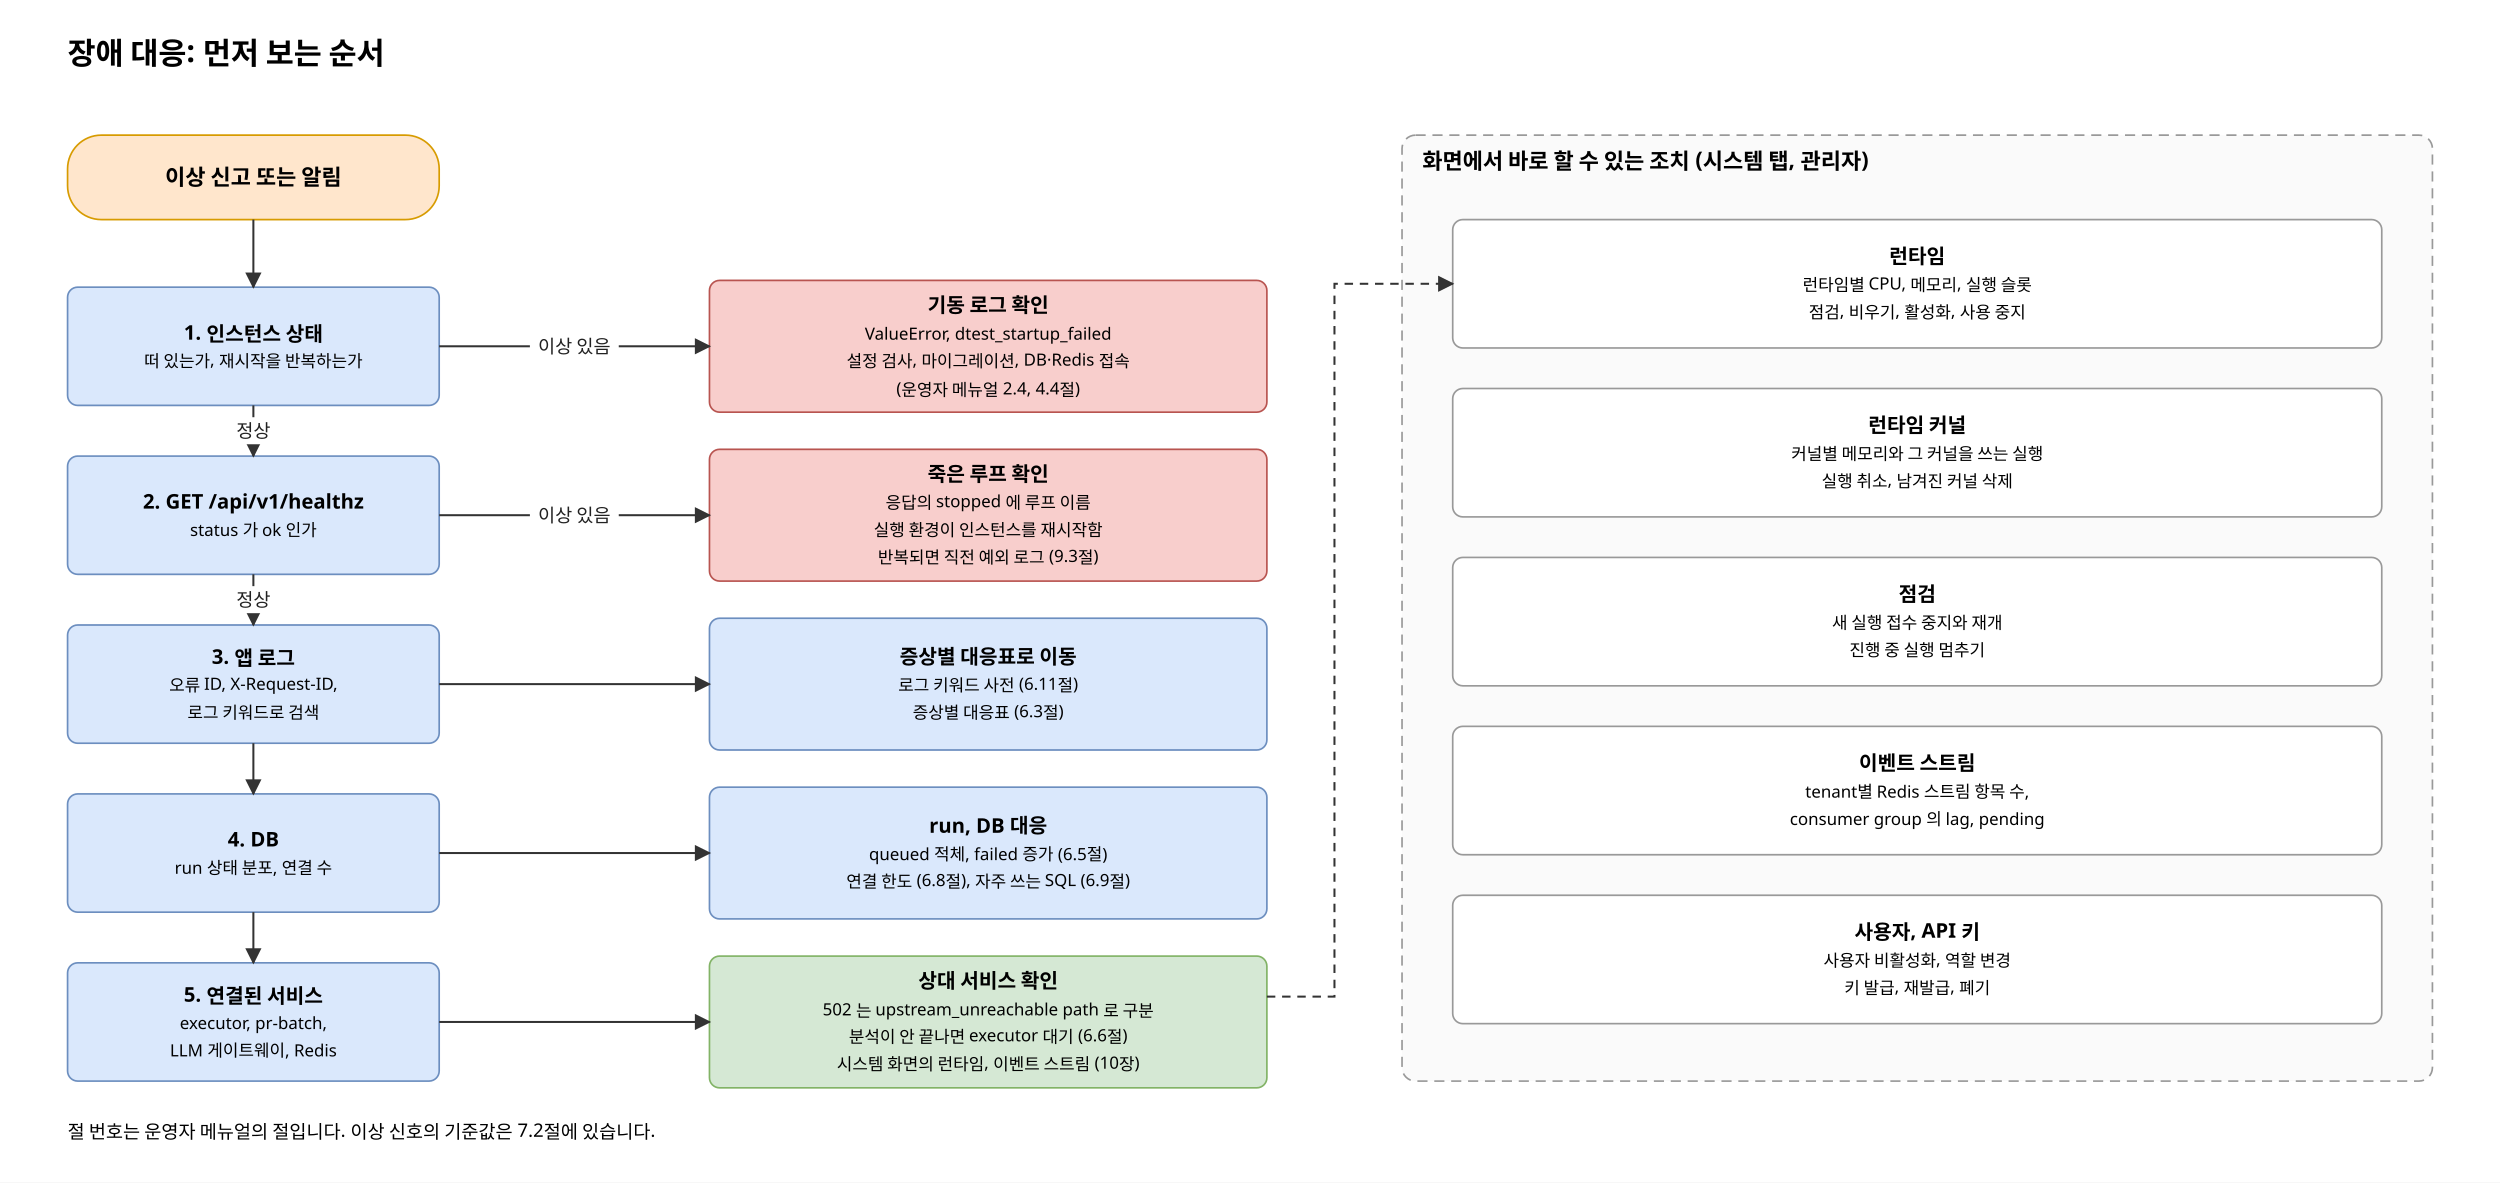
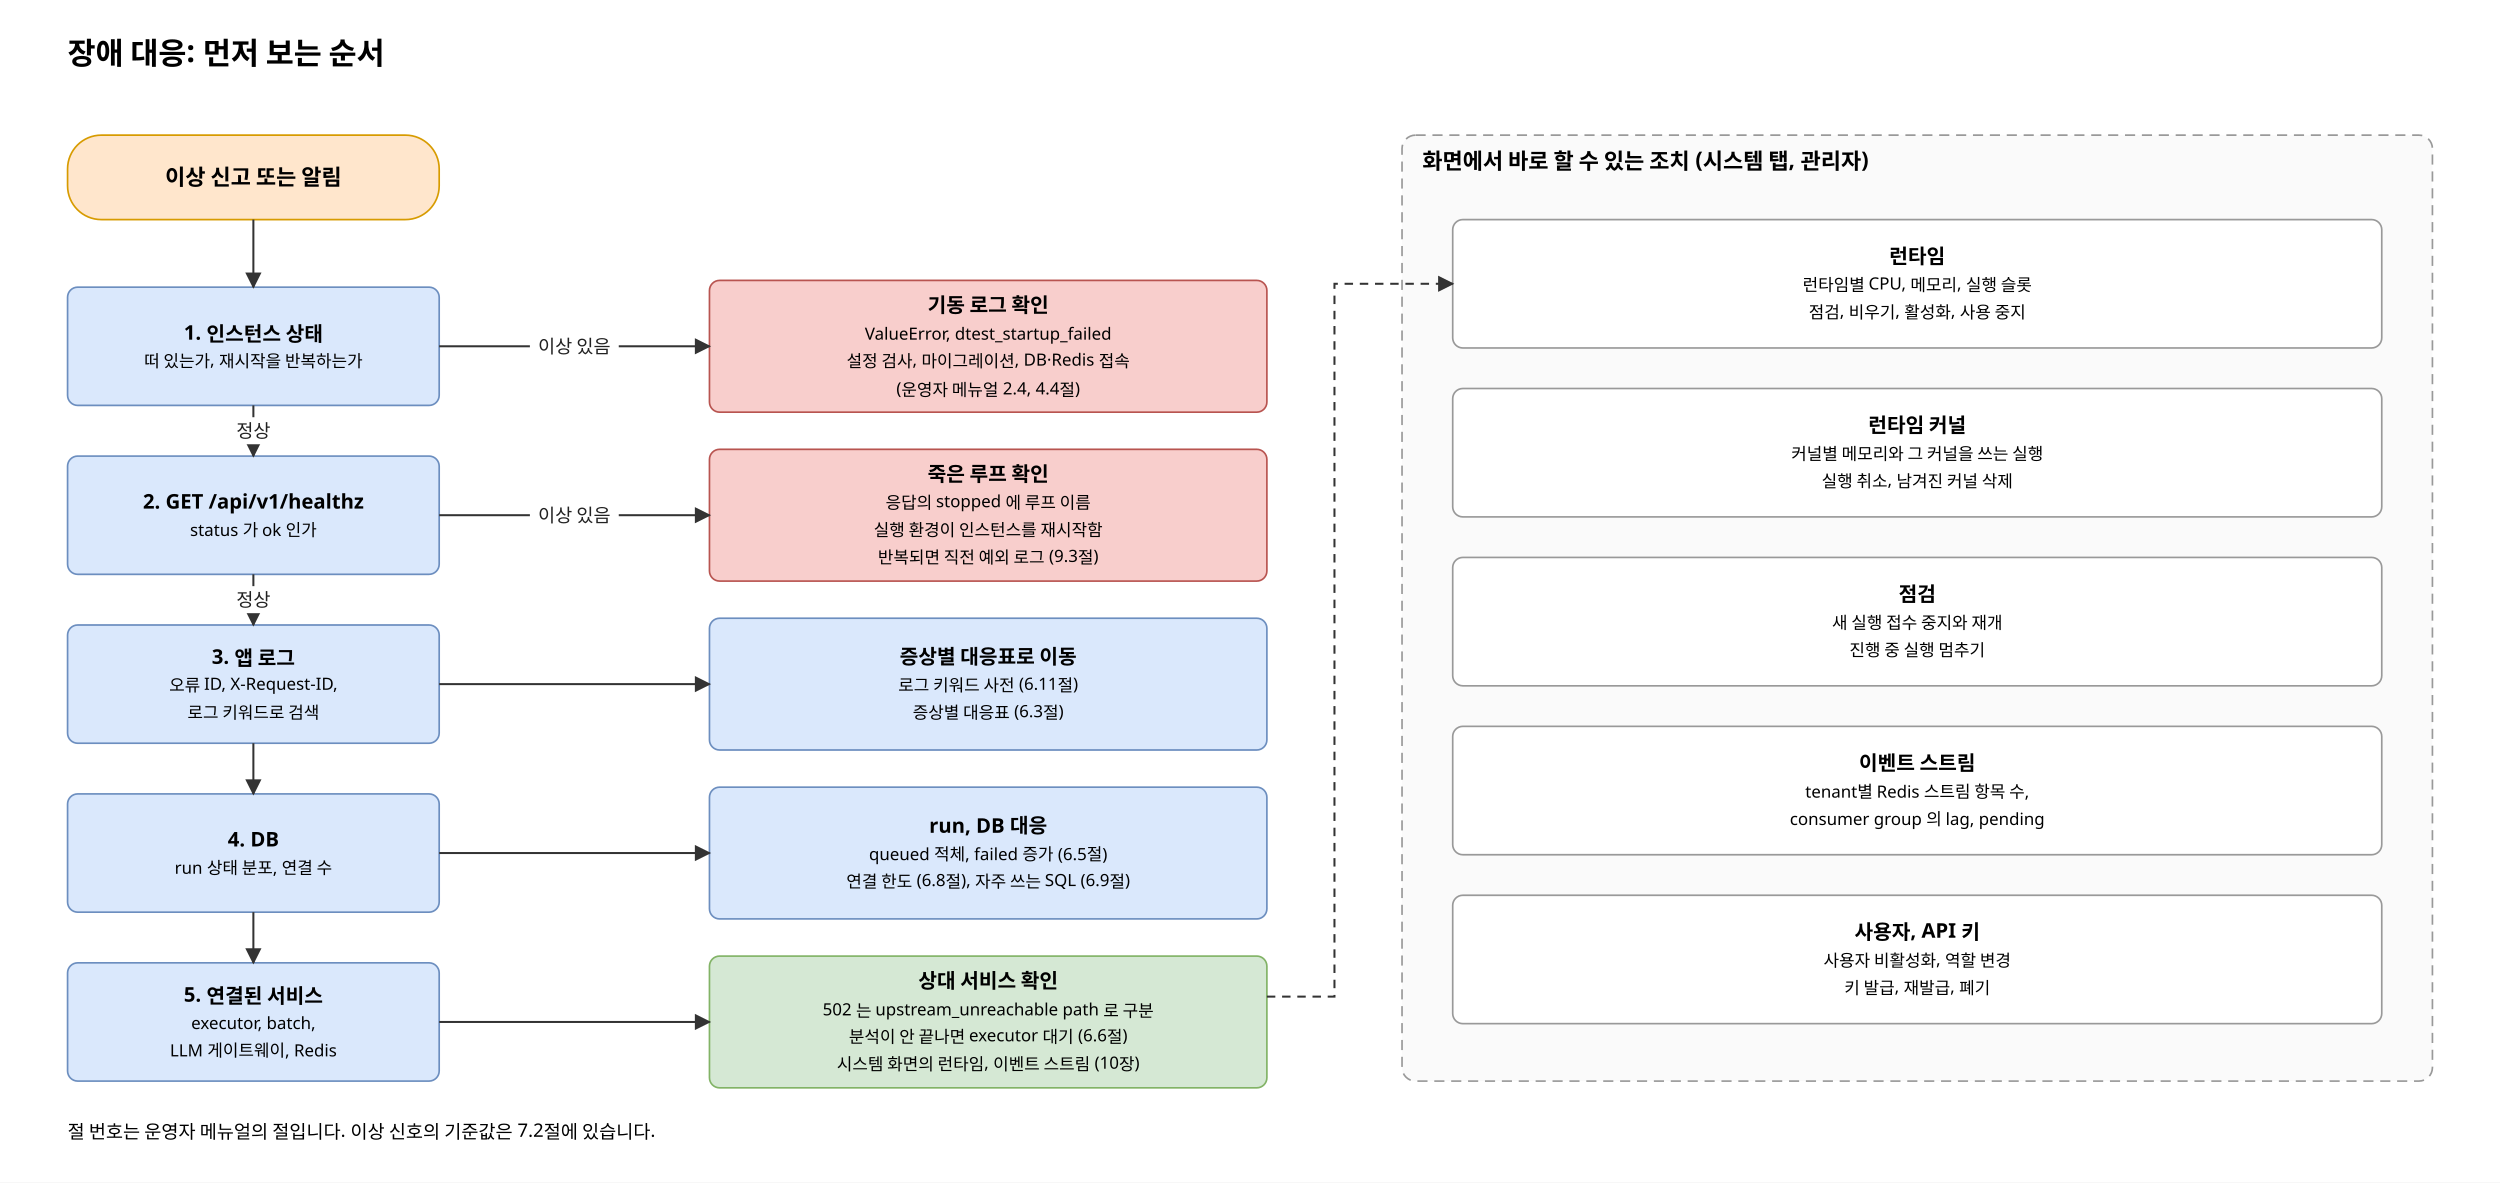
<svg xmlns="http://www.w3.org/2000/svg" width="1480" height="700" viewBox="0 0 1480 700" font-family="'Noto Sans KR','Apple SD Gothic Neo','Malgun Gothic','WenQuanYi Zen Hei',sans-serif">
  <defs>
    <marker id="arr" viewBox="0 0 10 10" refX="9" refY="5" markerWidth="8" markerHeight="8" orient="auto-start-reverse">
      <path d="M0,0 L10,5 L0,10 z" fill="#333" />
    </marker>
  </defs>
  <rect width="1480" height="700" fill="#ffffff" />
  <text x="40" y="38" font-size="18" font-weight="bold">장애 대응: 먼저 보는 순서</text>
  <rect x="40" y="80" width="220" height="50" rx="20" fill="#ffe6cc" stroke="#d79b00" />
  <text x="150.0" y="109.5" font-size="13" text-anchor="middle" font-weight="bold">이상 신고 또는 알림</text>
  <rect x="40" y="170" width="220" height="70" rx="6" fill="#dae8fc" stroke="#6c8ebf" />
  <text x="150.0" y="201.1" font-size="12" text-anchor="middle" font-weight="bold">1. 인스턴스 상태</text>
  <text x="150.0" y="217.3" font-size="10" text-anchor="middle">떠 있는가, 재시작을 반복하는가</text>
  <rect x="420" y="166" width="330" height="78" rx="6" fill="#f8cecc" stroke="#b85450" />
  <text x="585.0" y="184.9" font-size="12" text-anchor="middle" font-weight="bold">기동 로그 확인</text>
  <text x="585.0" y="201.1" font-size="10" text-anchor="middle">ValueError, dtest_startup_failed</text>
  <text x="585.0" y="217.3" font-size="10" text-anchor="middle">설정 검사, 마이그레이션, DB·Redis 접속</text>
  <text x="585.0" y="233.5" font-size="10" text-anchor="middle">(운영자 메뉴얼 2.4, 4.4절)</text>
  <rect x="40" y="270" width="220" height="70" rx="6" fill="#dae8fc" stroke="#6c8ebf" />
  <text x="150.0" y="301.1" font-size="12" text-anchor="middle" font-weight="bold">2. GET /api/v1/healthz</text>
  <text x="150.0" y="317.3" font-size="10" text-anchor="middle">status 가 ok 인가</text>
  <rect x="420" y="266" width="330" height="78" rx="6" fill="#f8cecc" stroke="#b85450" />
  <text x="585.0" y="284.9" font-size="12" text-anchor="middle" font-weight="bold">죽은 루프 확인</text>
  <text x="585.0" y="301.1" font-size="10" text-anchor="middle">응답의 stopped 에 루프 이름</text>
  <text x="585.0" y="317.3" font-size="10" text-anchor="middle">실행 환경이 인스턴스를 재시작함</text>
  <text x="585.0" y="333.5" font-size="10" text-anchor="middle">반복되면 직전 예외 로그 (9.3절)</text>
  <rect x="40" y="370" width="220" height="70" rx="6" fill="#dae8fc" stroke="#6c8ebf" />
  <text x="150.0" y="393.0" font-size="12" text-anchor="middle" font-weight="bold">3. 앱 로그</text>
  <text x="150.0" y="409.2" font-size="10" text-anchor="middle">오류 ID, X-Request-ID,</text>
  <text x="150.0" y="425.4" font-size="10" text-anchor="middle">로그 키워드로 검색</text>
  <rect x="420" y="366" width="330" height="78" rx="6" fill="#dae8fc" stroke="#6c8ebf" />
  <text x="585.0" y="393.0" font-size="12" text-anchor="middle" font-weight="bold">증상별 대응표로 이동</text>
  <text x="585.0" y="409.2" font-size="10" text-anchor="middle">로그 키워드 사전 (6.11절)</text>
  <text x="585.0" y="425.4" font-size="10" text-anchor="middle">증상별 대응표 (6.3절)</text>
  <rect x="40" y="470" width="220" height="70" rx="6" fill="#dae8fc" stroke="#6c8ebf" />
  <text x="150.0" y="501.1" font-size="12" text-anchor="middle" font-weight="bold">4. DB</text>
  <text x="150.0" y="517.3" font-size="10" text-anchor="middle">run 상태 분포, 연결 수</text>
  <rect x="420" y="466" width="330" height="78" rx="6" fill="#dae8fc" stroke="#6c8ebf" />
  <text x="585.0" y="493.0" font-size="12" text-anchor="middle" font-weight="bold">run, DB 대응</text>
  <text x="585.0" y="509.2" font-size="10" text-anchor="middle">queued 적체, failed 증가 (6.5절)</text>
  <text x="585.0" y="525.4" font-size="10" text-anchor="middle">연결 한도 (6.8절), 자주 쓰는 SQL (6.9절)</text>
  <rect x="40" y="570" width="220" height="70" rx="6" fill="#dae8fc" stroke="#6c8ebf" />
  <text x="150.0" y="593.0" font-size="12" text-anchor="middle" font-weight="bold">5. 연결된 서비스</text>
-   <text x="150.0" y="609.2" font-size="10" text-anchor="middle">executor, pr-batch,</text>
+   <text x="150.0" y="609.2" font-size="10" text-anchor="middle">executor, batch,</text>
  <text x="150.0" y="625.4" font-size="10" text-anchor="middle">LLM 게이트웨이, Redis</text>
  <rect x="420" y="566" width="330" height="78" rx="6" fill="#d5e8d4" stroke="#82b366" />
  <text x="585.0" y="584.9" font-size="12" text-anchor="middle" font-weight="bold">상대 서비스 확인</text>
  <text x="585.0" y="601.1" font-size="10" text-anchor="middle">502 는 upstream_unreachable path 로 구분</text>
  <text x="585.0" y="617.3" font-size="10" text-anchor="middle">분석이 안 끝나면 executor 대기 (6.6절)</text>
  <text x="585.0" y="633.5" font-size="10" text-anchor="middle">시스템 화면의 런타임, 이벤트 스트림 (10장)</text>
  <rect x="830" y="80" width="610" height="560" rx="8" fill="#fafafa" stroke="#999999" stroke-dasharray="6 4" />
  <text x="842" y="100" font-size="13" text-anchor="start" font-weight="bold">화면에서 바로 할 수 있는 조치 (시스템 탭, 관리자)</text>
  <rect x="860" y="130" width="550" height="76" rx="6" fill="#ffffff" stroke="#999999" />
  <text x="1135.0" y="156.0" font-size="12" text-anchor="middle" font-weight="bold">런타임</text>
  <text x="1135.0" y="172.2" font-size="10" text-anchor="middle">런타임별 CPU, 메모리, 실행 슬롯</text>
  <text x="1135.0" y="188.4" font-size="10" text-anchor="middle">점검, 비우기, 활성화, 사용 중지</text>
  <rect x="860" y="230" width="550" height="76" rx="6" fill="#ffffff" stroke="#999999" />
  <text x="1135.0" y="256.0" font-size="12" text-anchor="middle" font-weight="bold">런타임 커널</text>
  <text x="1135.0" y="272.2" font-size="10" text-anchor="middle">커널별 메모리와 그 커널을 쓰는 실행</text>
  <text x="1135.0" y="288.4" font-size="10" text-anchor="middle">실행 취소, 남겨진 커널 삭제</text>
  <rect x="860" y="330" width="550" height="76" rx="6" fill="#ffffff" stroke="#999999" />
  <text x="1135.0" y="356.0" font-size="12" text-anchor="middle" font-weight="bold">점검</text>
  <text x="1135.0" y="372.2" font-size="10" text-anchor="middle">새 실행 접수 중지와 재개</text>
  <text x="1135.0" y="388.4" font-size="10" text-anchor="middle">진행 중 실행 멈추기</text>
  <rect x="860" y="430" width="550" height="76" rx="6" fill="#ffffff" stroke="#999999" />
  <text x="1135.0" y="456.0" font-size="12" text-anchor="middle" font-weight="bold">이벤트 스트림</text>
  <text x="1135.0" y="472.2" font-size="10" text-anchor="middle">tenant별 Redis 스트림 항목 수,</text>
  <text x="1135.0" y="488.4" font-size="10" text-anchor="middle">consumer group 의 lag, pending</text>
  <rect x="860" y="530" width="550" height="76" rx="6" fill="#ffffff" stroke="#999999" />
  <text x="1135.0" y="556.0" font-size="12" text-anchor="middle" font-weight="bold">사용자, API 키</text>
  <text x="1135.0" y="572.2" font-size="10" text-anchor="middle">사용자 비활성화, 역할 변경</text>
  <text x="1135.0" y="588.4" font-size="10" text-anchor="middle">키 발급, 재발급, 폐기</text>
  <text x="40" y="673.9" font-size="11" text-anchor="start">절 번호는 운영자 메뉴얼의 절입니다. 이상 신호의 기준값은 7.2절에 있습니다.</text>
  <path d="M260.0,205.0 L420.0,205.0" fill="none" stroke="#333333" stroke-width="1.2" marker-end="url(#arr)" />
  <path d="M260.0,305.0 L420.0,305.0" fill="none" stroke="#333333" stroke-width="1.2" marker-end="url(#arr)" />
  <path d="M260.0,405.0 L420.0,405.0" fill="none" stroke="#333333" stroke-width="1.2" marker-end="url(#arr)" />
  <path d="M260.0,505.0 L420.0,505.0" fill="none" stroke="#333333" stroke-width="1.2" marker-end="url(#arr)" />
  <path d="M260.0,605.0 L420.0,605.0" fill="none" stroke="#333333" stroke-width="1.2" marker-end="url(#arr)" />
  <path d="M150.0,130.0 L150.0,170.0" fill="none" stroke="#333333" stroke-width="1.2" marker-end="url(#arr)" />
  <path d="M150.0,240.0 L150.0,270.0" fill="none" stroke="#333333" stroke-width="1.2" marker-end="url(#arr)" />
  <path d="M150.0,340.0 L150.0,370.0" fill="none" stroke="#333333" stroke-width="1.2" marker-end="url(#arr)" />
  <path d="M150.0,440.0 L150.0,470.0" fill="none" stroke="#333333" stroke-width="1.2" marker-end="url(#arr)" />
  <path d="M150.0,540.0 L150.0,570.0" fill="none" stroke="#333333" stroke-width="1.2" marker-end="url(#arr)" />
  <path d="M750.0,590.0 L790.0,590.0 L790.0,168.0 L860.0,168.0" fill="none" stroke="#333333" stroke-width="1.2" marker-end="url(#arr)" stroke-dasharray="5 4" />
  <rect x="313.7" y="197.0" width="52.6" height="16" fill="#ffffff" />
  <text x="340.0" y="209.0" font-size="11" text-anchor="middle" fill="#222">이상 있음</text>
  <rect x="313.7" y="297.0" width="52.6" height="16" fill="#ffffff" />
  <text x="340.0" y="309.0" font-size="11" text-anchor="middle" fill="#222">이상 있음</text>
  <rect x="136.9" y="247.0" width="26.2" height="16" fill="#ffffff" />
  <text x="150.0" y="259.0" font-size="11" text-anchor="middle" fill="#222">정상</text>
  <rect x="136.9" y="347.0" width="26.2" height="16" fill="#ffffff" />
  <text x="150.0" y="359.0" font-size="11" text-anchor="middle" fill="#222">정상</text>
</svg>
